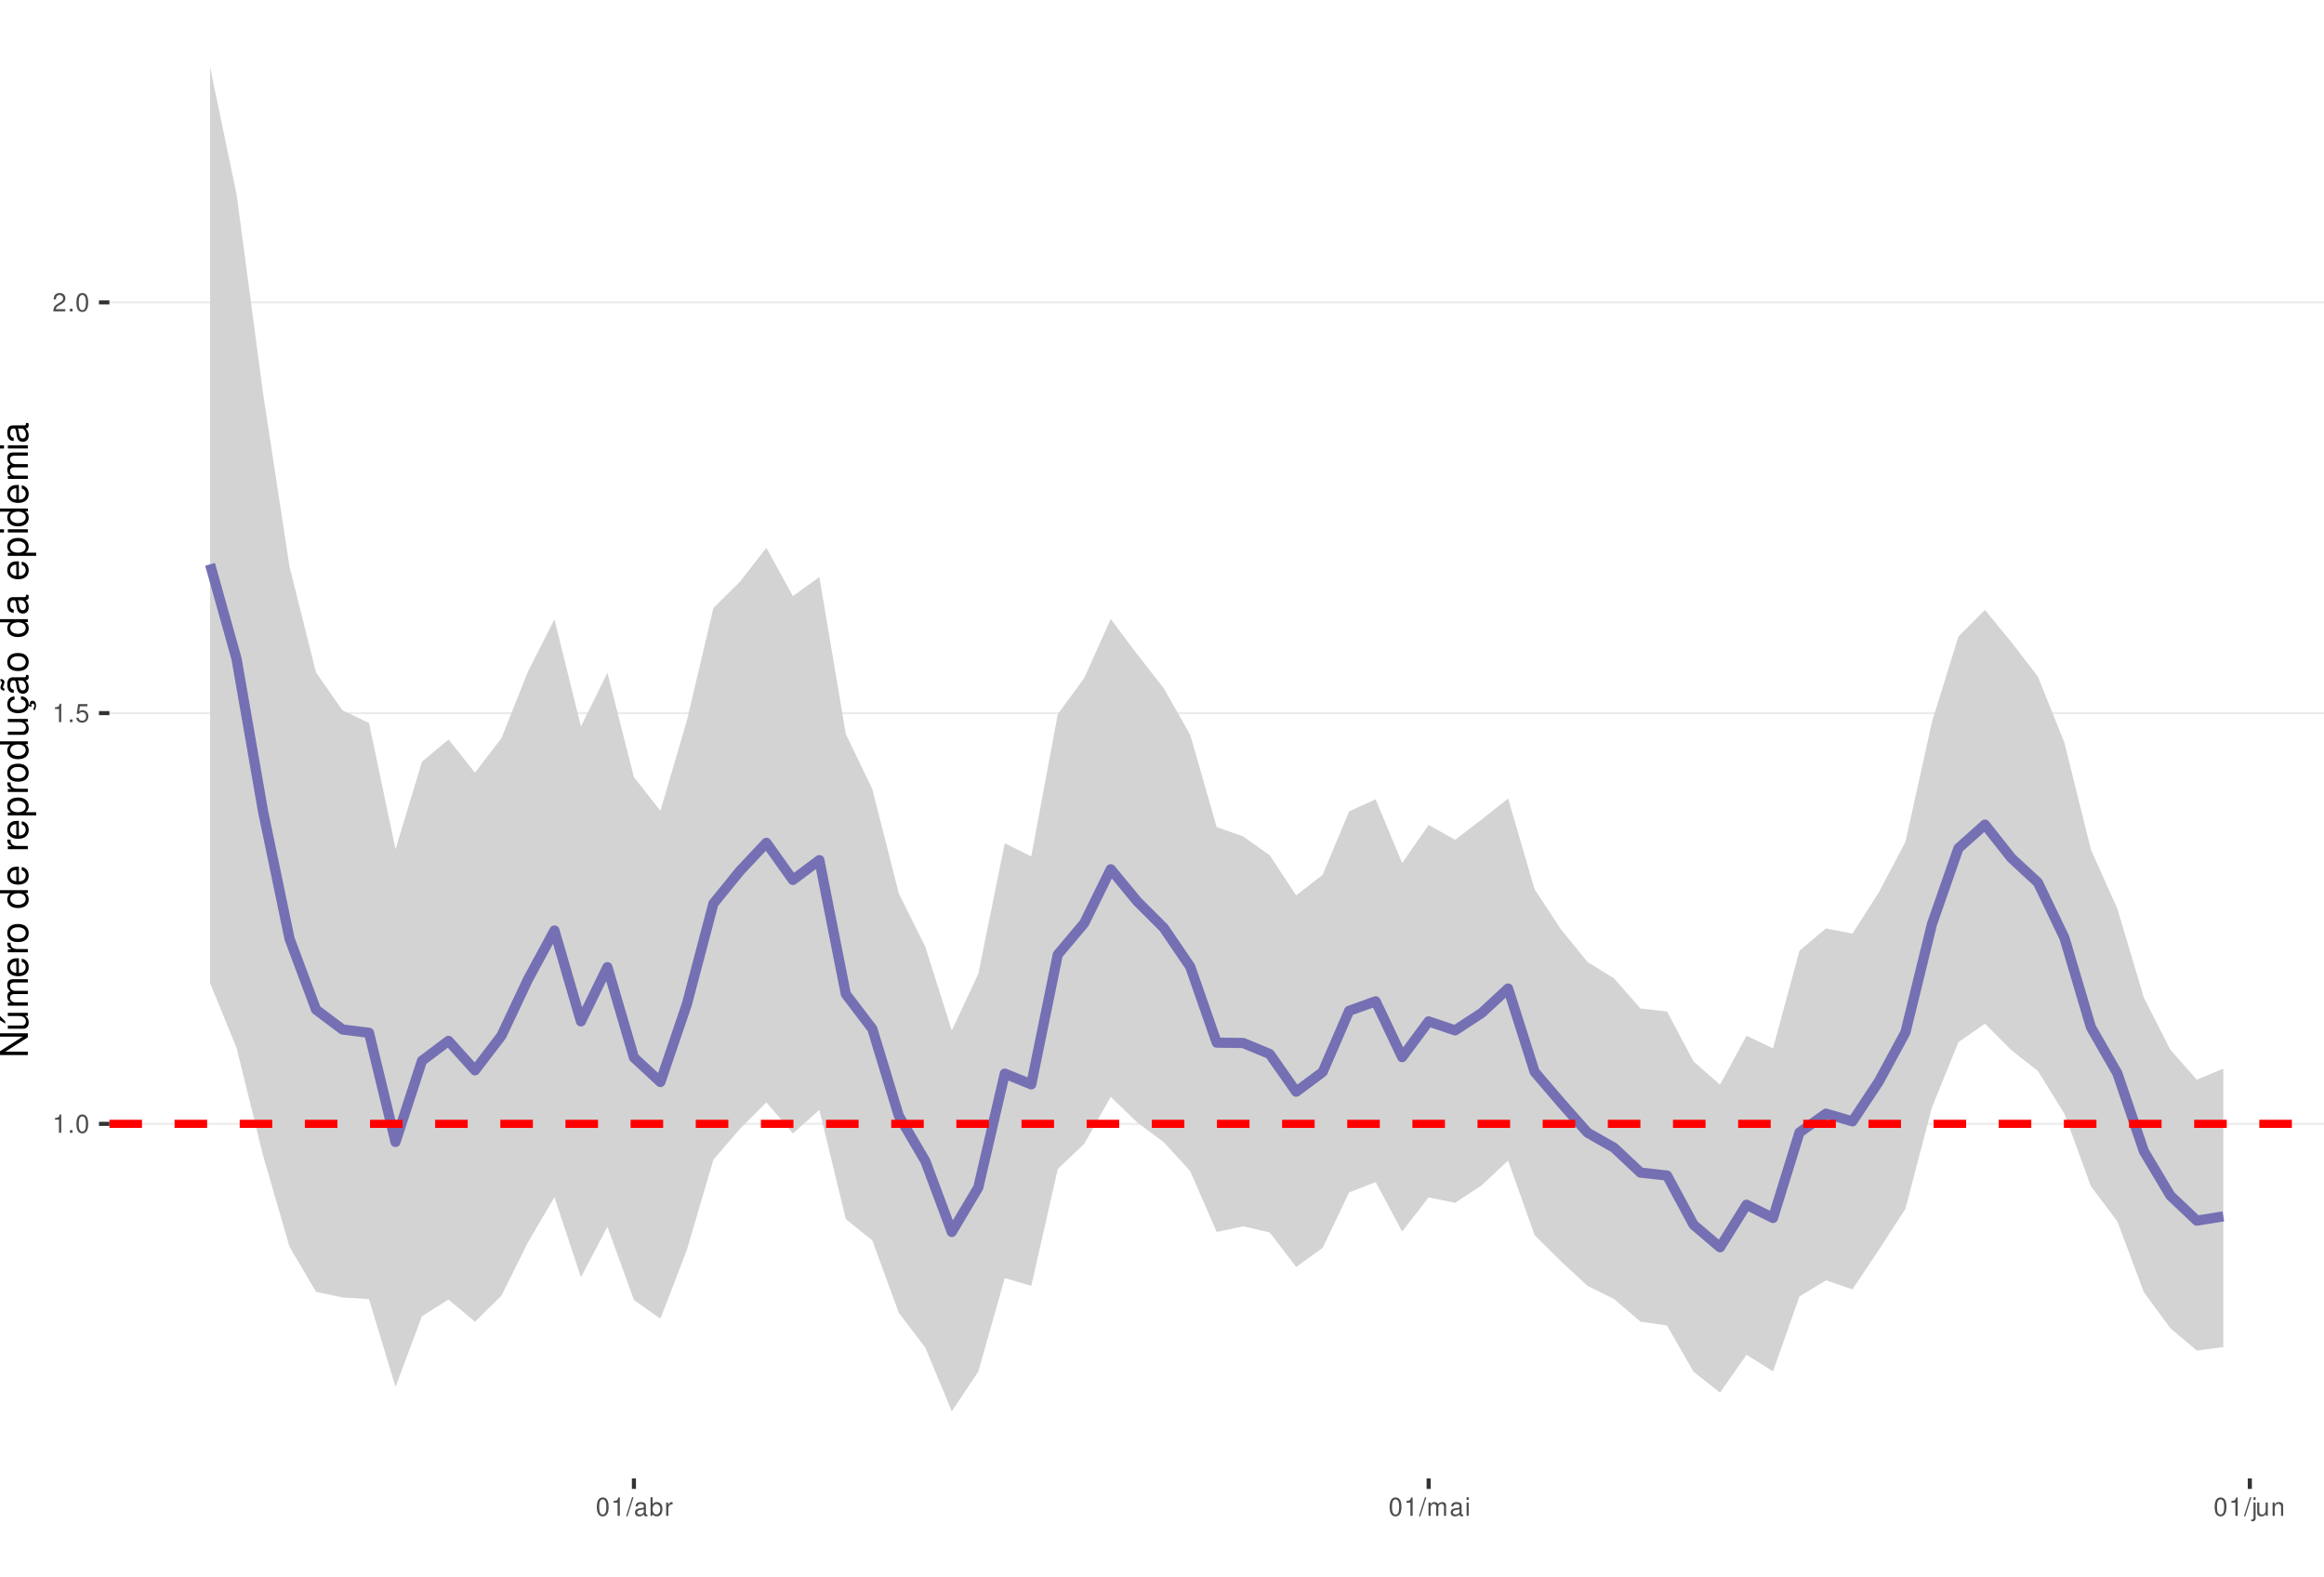
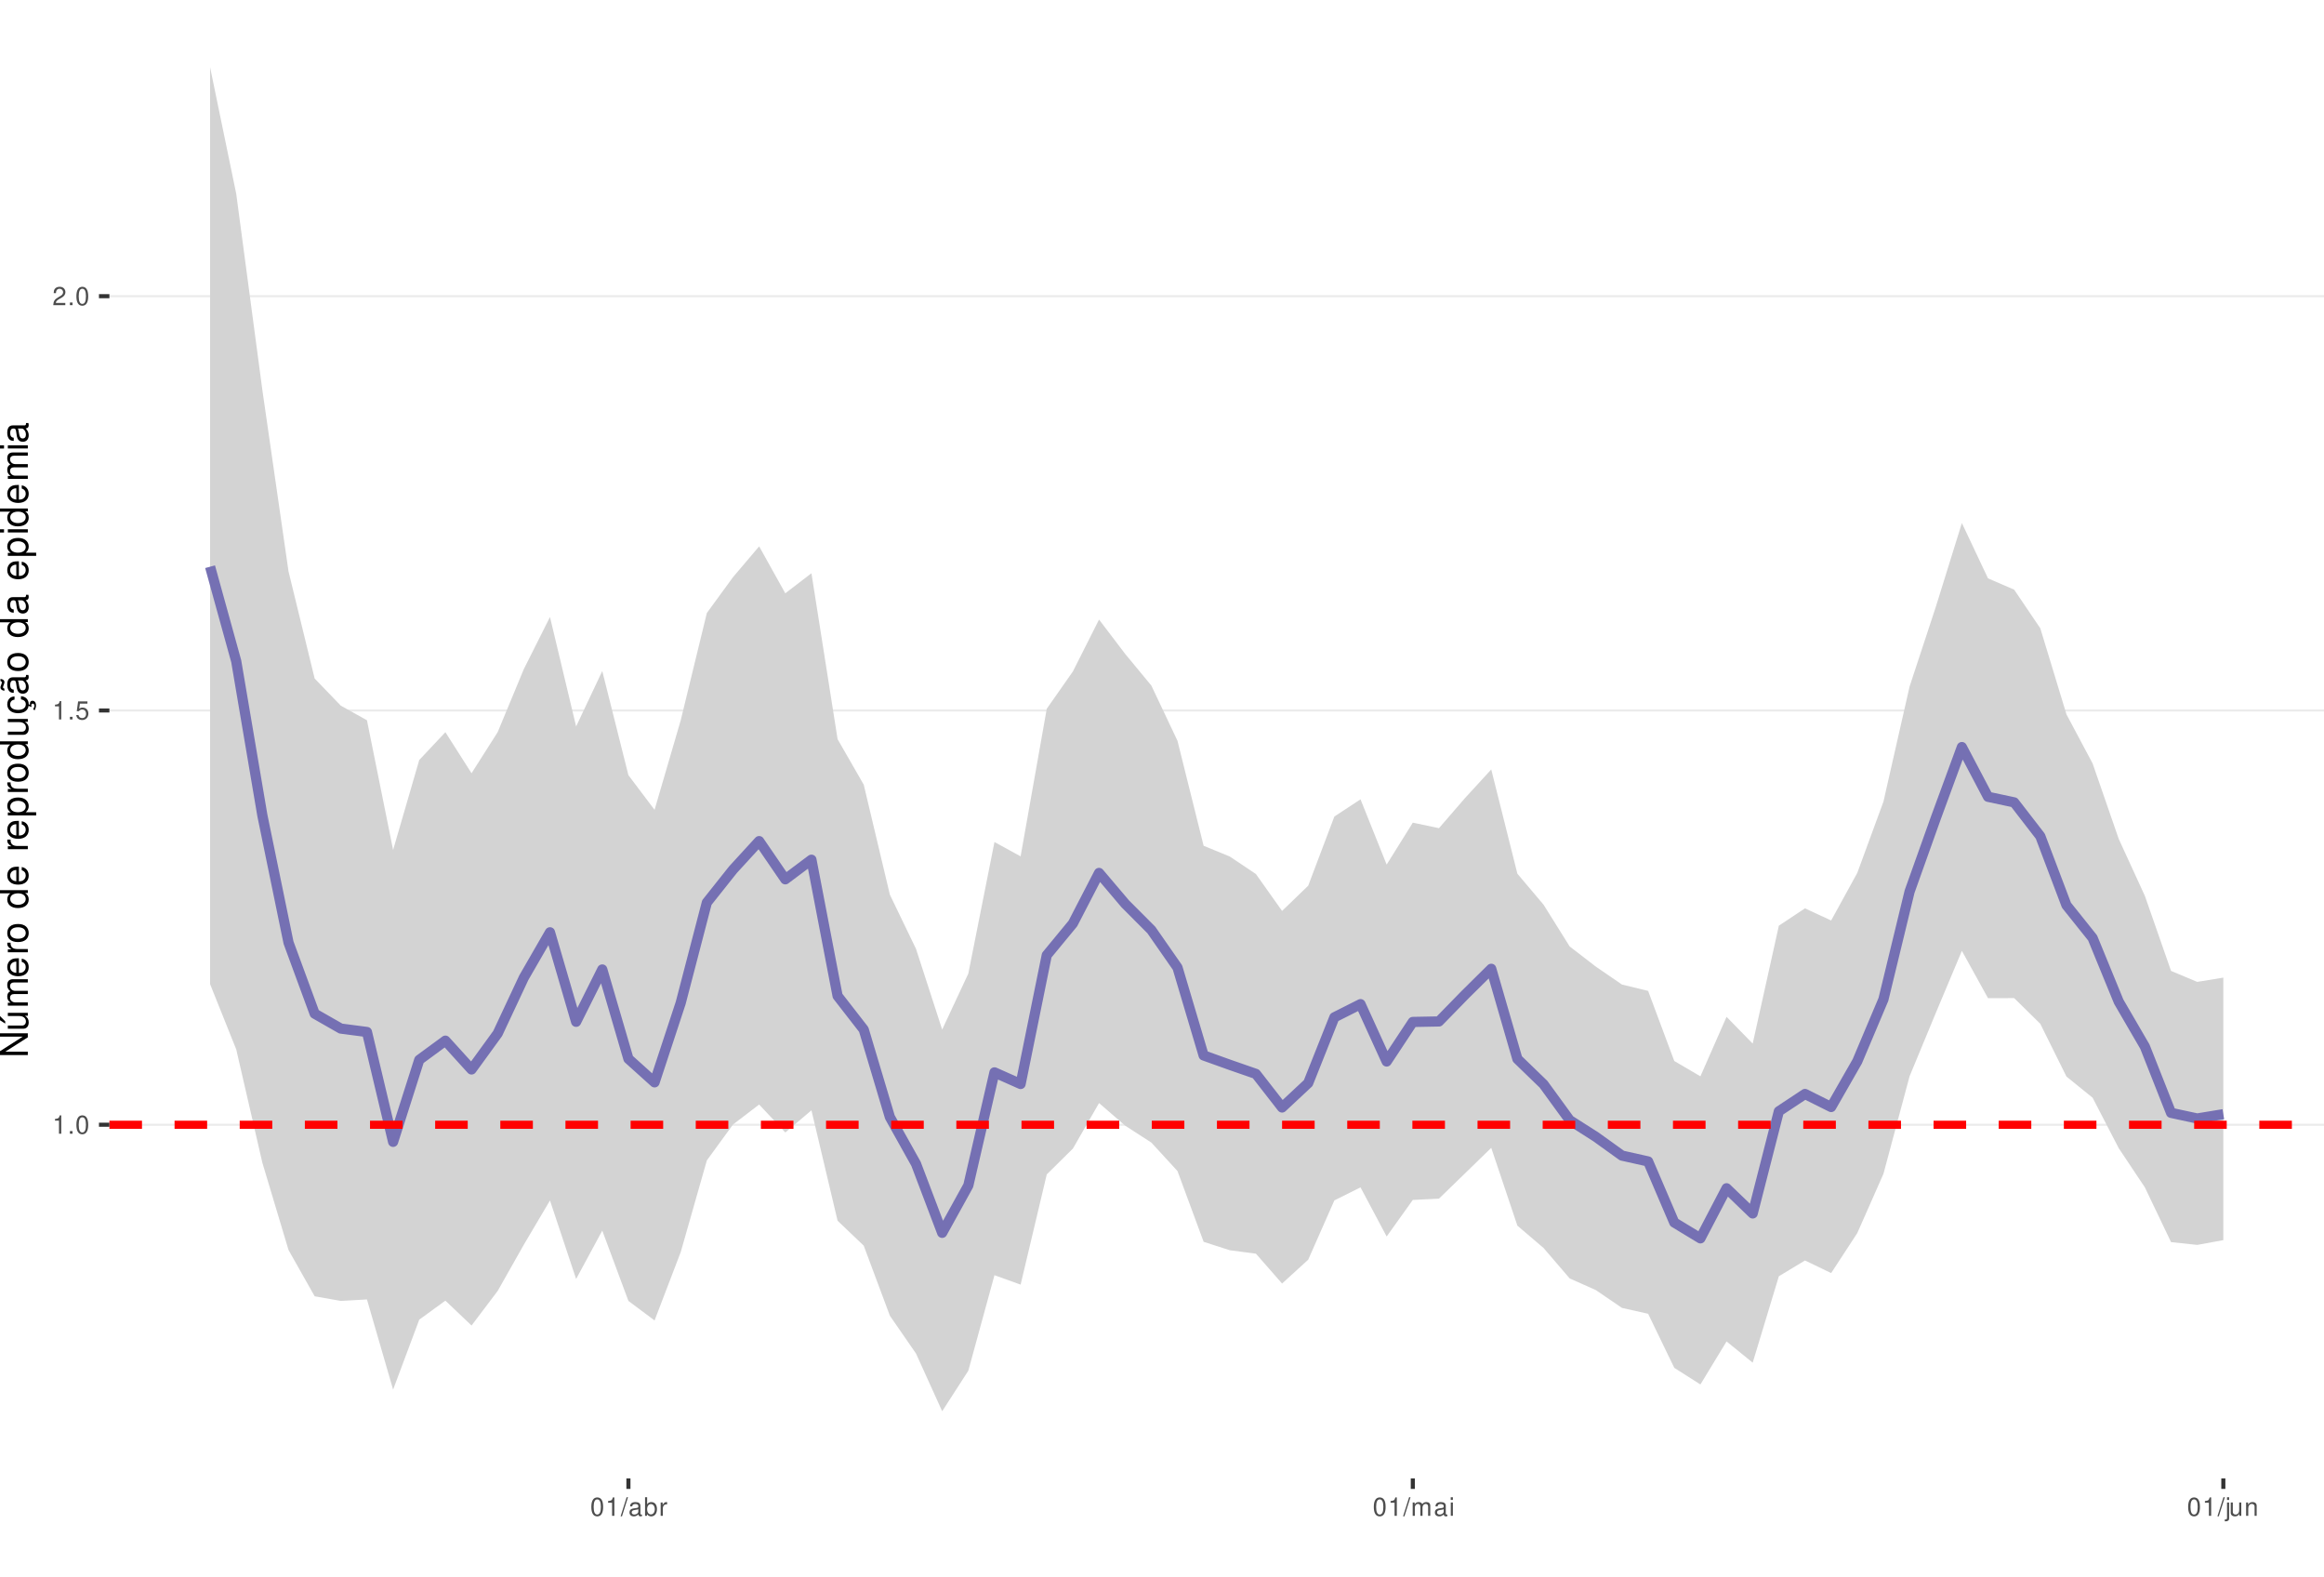
<svg xmlns="http://www.w3.org/2000/svg" xmlns:xlink="http://www.w3.org/1999/xlink" width="609pt" height="413pt" viewBox="0 0 609 413" version="1.1">
  <defs>
    <g>
      <symbol overflow="visible" id="glyph0-0">
        <path style="stroke:none;" d="" />
      </symbol>
      <symbol overflow="visible" id="glyph0-1">
        <path style="stroke:none;" d="M 1.719 -3.422 L 1.719 0 L 2.312 0 L 2.312 -4.812 L 1.922 -4.812 C 1.719 -4.078 1.578 -3.969 0.672 -3.859 L 0.672 -3.422 Z M 1.719 -3.422 " />
      </symbol>
      <symbol overflow="visible" id="glyph0-2">
        <path style="stroke:none;" d="M 1.266 -0.688 L 0.578 -0.688 L 0.578 0 L 1.266 0 Z M 1.266 -0.688 " />
      </symbol>
      <symbol overflow="visible" id="glyph0-3">
        <path style="stroke:none;" d="M 1.828 -4.812 C 1.391 -4.812 0.984 -4.609 0.75 -4.281 C 0.438 -3.859 0.281 -3.219 0.281 -2.328 C 0.281 -0.703 0.812 0.156 1.828 0.156 C 2.828 0.156 3.375 -0.703 3.375 -2.297 C 3.375 -3.219 3.234 -3.844 2.922 -4.281 C 2.672 -4.625 2.281 -4.812 1.828 -4.812 Z M 1.828 -4.297 C 2.469 -4.297 2.781 -3.641 2.781 -2.344 C 2.781 -0.969 2.469 -0.328 1.812 -0.328 C 1.203 -0.328 0.891 -1 0.891 -2.328 C 0.891 -3.641 1.203 -4.297 1.828 -4.297 Z M 1.828 -4.297 " />
      </symbol>
      <symbol overflow="visible" id="glyph0-4">
        <path style="stroke:none;" d="M 3.172 -4.719 L 0.734 -4.719 L 0.375 -2.156 L 0.922 -2.156 C 1.188 -2.469 1.422 -2.594 1.797 -2.594 C 2.422 -2.594 2.812 -2.156 2.812 -1.453 C 2.812 -0.781 2.422 -0.359 1.781 -0.359 C 1.266 -0.359 0.953 -0.625 0.812 -1.156 L 0.234 -1.156 C 0.312 -0.766 0.375 -0.578 0.516 -0.406 C 0.781 -0.047 1.266 0.156 1.797 0.156 C 2.75 0.156 3.422 -0.547 3.422 -1.531 C 3.422 -2.469 2.797 -3.109 1.891 -3.109 C 1.562 -3.109 1.297 -3.016 1.016 -2.828 L 1.203 -4.141 L 3.172 -4.141 Z M 3.172 -4.719 " />
      </symbol>
      <symbol overflow="visible" id="glyph0-5">
        <path style="stroke:none;" d="M 3.375 -0.578 L 0.891 -0.578 C 0.938 -0.984 1.156 -1.234 1.734 -1.578 L 2.406 -1.953 C 3.062 -2.328 3.406 -2.812 3.406 -3.406 C 3.406 -3.812 3.234 -4.188 2.969 -4.438 C 2.688 -4.688 2.344 -4.812 1.891 -4.812 C 1.297 -4.812 0.844 -4.594 0.578 -4.188 C 0.422 -3.938 0.344 -3.641 0.328 -3.141 L 0.922 -3.141 C 0.938 -3.469 0.984 -3.672 1.062 -3.828 C 1.219 -4.125 1.516 -4.297 1.875 -4.297 C 2.406 -4.297 2.797 -3.906 2.797 -3.391 C 2.797 -3.016 2.578 -2.672 2.156 -2.438 L 1.547 -2.078 C 0.562 -1.516 0.281 -1.062 0.219 0 L 3.375 0 Z M 3.375 -0.578 " />
      </symbol>
      <symbol overflow="visible" id="glyph0-6">
        <path style="stroke:none;" d="M 1.531 -4.859 L -0.047 0.141 L 0.312 0.141 L 1.891 -4.859 Z M 1.531 -4.859 " />
      </symbol>
      <symbol overflow="visible" id="glyph0-7">
        <path style="stroke:none;" d="M 3.562 -0.328 C 3.5 -0.312 3.469 -0.312 3.438 -0.312 C 3.25 -0.312 3.141 -0.406 3.141 -0.578 L 3.141 -2.641 C 3.141 -3.25 2.688 -3.594 1.828 -3.594 C 1.312 -3.594 0.906 -3.438 0.672 -3.188 C 0.516 -3 0.453 -2.797 0.438 -2.453 L 0.984 -2.453 C 1.031 -2.875 1.297 -3.078 1.812 -3.078 C 2.312 -3.078 2.594 -2.891 2.594 -2.562 L 2.594 -2.406 C 2.578 -2.172 2.469 -2.078 2.016 -2.031 C 1.219 -1.922 1.109 -1.891 0.891 -1.812 C 0.484 -1.641 0.281 -1.328 0.281 -0.875 C 0.281 -0.25 0.719 0.156 1.422 0.156 C 1.859 0.156 2.219 0 2.609 -0.359 C 2.656 0 2.828 0.156 3.188 0.156 C 3.297 0.156 3.375 0.141 3.562 0.094 Z M 2.594 -1.094 C 2.594 -0.906 2.531 -0.797 2.375 -0.641 C 2.141 -0.438 1.875 -0.328 1.547 -0.328 C 1.109 -0.328 0.859 -0.547 0.859 -0.891 C 0.859 -1.266 1.094 -1.438 1.703 -1.531 C 2.297 -1.609 2.406 -1.641 2.594 -1.719 Z M 2.594 -1.094 " />
      </symbol>
      <symbol overflow="visible" id="glyph0-8">
        <path style="stroke:none;" d="M 0.359 -4.859 L 0.359 0 L 0.859 0 L 0.859 -0.453 C 1.125 -0.047 1.484 0.156 1.969 0.156 C 2.875 0.156 3.484 -0.594 3.484 -1.75 C 3.484 -2.891 2.922 -3.594 1.984 -3.594 C 1.516 -3.594 1.172 -3.406 0.906 -3.016 L 0.906 -4.859 Z M 1.891 -3.062 C 2.5 -3.062 2.906 -2.531 2.906 -1.703 C 2.906 -0.906 2.484 -0.359 1.891 -0.359 C 1.297 -0.359 0.906 -0.906 0.906 -1.719 C 0.906 -2.531 1.297 -3.062 1.891 -3.062 Z M 1.891 -3.062 " />
      </symbol>
      <symbol overflow="visible" id="glyph0-9">
        <path style="stroke:none;" d="M 0.453 -3.484 L 0.453 0 L 1.016 0 L 1.016 -1.812 C 1.031 -2.656 1.375 -3.016 2.141 -3 L 2.141 -3.562 C 2.047 -3.578 1.984 -3.594 1.922 -3.594 C 1.562 -3.594 1.297 -3.375 0.969 -2.859 L 0.969 -3.484 Z M 0.453 -3.484 " />
      </symbol>
      <symbol overflow="visible" id="glyph0-10">
        <path style="stroke:none;" d="M 0.469 -3.484 L 0.469 0 L 1.031 0 L 1.031 -2.188 C 1.031 -2.703 1.391 -3.109 1.844 -3.109 C 2.25 -3.109 2.484 -2.844 2.484 -2.406 L 2.484 0 L 3.047 0 L 3.047 -2.188 C 3.047 -2.703 3.422 -3.109 3.875 -3.109 C 4.266 -3.109 4.516 -2.844 4.516 -2.406 L 4.516 0 L 5.078 0 L 5.078 -2.609 C 5.078 -3.234 4.719 -3.594 4.062 -3.594 C 3.594 -3.594 3.312 -3.453 2.984 -3.062 C 2.781 -3.422 2.5 -3.594 2.047 -3.594 C 1.578 -3.594 1.266 -3.422 0.984 -3 L 0.984 -3.484 Z M 0.469 -3.484 " />
      </symbol>
      <symbol overflow="visible" id="glyph0-11">
        <path style="stroke:none;" d="M 1 -3.484 L 0.453 -3.484 L 0.453 0 L 1 0 Z M 1 -4.859 L 0.438 -4.859 L 0.438 -4.156 L 1 -4.156 Z M 1 -4.859 " />
      </symbol>
      <symbol overflow="visible" id="glyph0-12">
        <path style="stroke:none;" d="M 0.469 -3.484 L 0.469 0.5 C 0.469 0.859 0.359 0.969 0.016 0.969 C -0.031 0.969 -0.047 0.969 -0.125 0.953 L -0.125 1.438 C -0.047 1.438 -0.016 1.453 0.062 1.453 C 0.688 1.453 1.016 1.203 1.016 0.719 L 1.016 -3.484 Z M 1.016 -4.859 L 0.469 -4.859 L 0.469 -4.156 L 1.016 -4.156 Z M 1.016 -4.859 " />
      </symbol>
      <symbol overflow="visible" id="glyph0-13">
        <path style="stroke:none;" d="M 3.203 0 L 3.203 -3.484 L 2.656 -3.484 L 2.656 -1.516 C 2.656 -0.797 2.281 -0.328 1.703 -0.328 C 1.266 -0.328 0.984 -0.594 0.984 -1.016 L 0.984 -3.484 L 0.438 -3.484 L 0.438 -0.797 C 0.438 -0.219 0.859 0.156 1.547 0.156 C 2.062 0.156 2.391 -0.031 2.703 -0.484 L 2.703 0 Z M 3.203 0 " />
      </symbol>
      <symbol overflow="visible" id="glyph0-14">
        <path style="stroke:none;" d="M 0.469 -3.484 L 0.469 0 L 1.031 0 L 1.031 -1.922 C 1.031 -2.641 1.391 -3.109 1.969 -3.109 C 2.406 -3.109 2.688 -2.828 2.688 -2.422 L 2.688 0 L 3.234 0 L 3.234 -2.641 C 3.234 -3.219 2.812 -3.594 2.141 -3.594 C 1.625 -3.594 1.281 -3.391 0.984 -2.906 L 0.984 -3.484 Z M 0.469 -3.484 " />
      </symbol>
      <symbol overflow="visible" id="glyph1-0">
        <path style="stroke:none;" d="" />
      </symbol>
      <symbol overflow="visible" id="glyph1-1">
        <path style="stroke:none;" d="M -7.297 -6.453 L -7.297 -5.578 L -1.328 -5.578 L -7.297 -1.766 L -7.297 -0.766 L 0 -0.766 L 0 -1.641 L -5.906 -1.641 L 0 -5.406 L 0 -6.453 Z M -7.297 -6.453 " />
      </symbol>
      <symbol overflow="visible" id="glyph1-2">
        <path style="stroke:none;" d="M 0 -4.812 L -5.234 -4.812 L -5.234 -3.984 L -2.266 -3.984 C -1.203 -3.984 -0.5 -3.438 -0.5 -2.562 C -0.5 -1.906 -0.906 -1.484 -1.531 -1.484 L -5.234 -1.484 L -5.234 -0.656 L -1.203 -0.656 C -0.328 -0.656 0.234 -1.297 0.234 -2.312 C 0.234 -3.094 -0.047 -3.578 -0.734 -4.062 L 0 -4.062 Z M -7.406 -2.953 L -5.922 -2 L -5.922 -2.594 L -7.406 -4.094 Z M -7.406 -2.953 " />
      </symbol>
      <symbol overflow="visible" id="glyph1-3">
        <path style="stroke:none;" d="M -5.234 -0.703 L 0 -0.703 L 0 -1.547 L -3.297 -1.547 C -4.047 -1.547 -4.656 -2.094 -4.656 -2.766 C -4.656 -3.391 -4.281 -3.734 -3.609 -3.734 L 0 -3.734 L 0 -4.578 L -3.297 -4.578 C -4.047 -4.578 -4.656 -5.125 -4.656 -5.812 C -4.656 -6.422 -4.266 -6.781 -3.609 -6.781 L 0 -6.781 L 0 -7.625 L -3.938 -7.625 C -4.875 -7.625 -5.391 -7.078 -5.391 -6.094 C -5.391 -5.406 -5.188 -4.984 -4.594 -4.484 C -5.156 -4.188 -5.391 -3.766 -5.391 -3.078 C -5.391 -2.375 -5.125 -1.906 -4.5 -1.469 L -5.234 -1.469 Z M -5.234 -0.703 " />
      </symbol>
      <symbol overflow="visible" id="glyph1-4">
        <path style="stroke:none;" d="M -2.344 -5.125 C -3.141 -5.125 -3.625 -5.062 -4.016 -4.922 C -4.875 -4.578 -5.391 -3.781 -5.391 -2.797 C -5.391 -1.344 -4.281 -0.406 -2.547 -0.406 C -0.812 -0.406 0.234 -1.297 0.234 -2.781 C 0.234 -3.984 -0.453 -4.812 -1.594 -5.016 L -1.594 -4.188 C -0.906 -3.953 -0.547 -3.484 -0.547 -2.812 C -0.547 -2.281 -0.781 -1.828 -1.219 -1.547 C -1.516 -1.344 -1.812 -1.281 -2.344 -1.266 Z M -3.016 -1.297 C -3.984 -1.359 -4.625 -1.953 -4.625 -2.797 C -4.625 -3.641 -3.953 -4.234 -3.016 -4.234 Z M -3.016 -1.297 " />
      </symbol>
      <symbol overflow="visible" id="glyph1-5">
        <path style="stroke:none;" d="M -5.234 -0.688 L 0 -0.688 L 0 -1.531 L -2.719 -1.531 C -3.984 -1.547 -4.547 -2.062 -4.516 -3.203 L -5.359 -3.203 C -5.375 -3.062 -5.391 -2.984 -5.391 -2.891 C -5.391 -2.344 -5.062 -1.938 -4.297 -1.453 L -5.234 -1.453 Z M -5.234 -0.688 " />
      </symbol>
      <symbol overflow="visible" id="glyph1-6">
        <path style="stroke:none;" d="M -5.391 -2.719 C -5.391 -1.234 -4.344 -0.359 -2.578 -0.359 C -0.812 -0.359 0.234 -1.234 0.234 -2.734 C 0.234 -4.203 -0.812 -5.094 -2.547 -5.094 C -4.359 -5.094 -5.391 -4.234 -5.391 -2.719 Z M -4.625 -2.734 C -4.625 -3.672 -3.844 -4.234 -2.547 -4.234 C -1.312 -4.234 -0.547 -3.656 -0.547 -2.734 C -0.547 -1.797 -1.312 -1.234 -2.578 -1.234 C -3.844 -1.234 -4.625 -1.797 -4.625 -2.734 Z M -4.625 -2.734 " />
      </symbol>
      <symbol overflow="visible" id="glyph1-7">
        <path style="stroke:none;" d="" />
      </symbol>
      <symbol overflow="visible" id="glyph1-8">
        <path style="stroke:none;" d="M -7.297 -4.953 L -7.297 -4.125 L -4.578 -4.125 C -5.109 -3.766 -5.391 -3.203 -5.391 -2.516 C -5.391 -1.156 -4.297 -0.266 -2.625 -0.266 C -0.859 -0.266 0.234 -1.125 0.234 -2.547 C 0.234 -3.266 -0.047 -3.766 -0.688 -4.203 L 0 -4.203 L 0 -4.953 Z M -4.609 -2.656 C -4.609 -3.547 -3.812 -4.125 -2.562 -4.125 C -1.344 -4.125 -0.547 -3.547 -0.547 -2.656 C -0.547 -1.734 -1.359 -1.125 -2.578 -1.125 C -3.797 -1.125 -4.609 -1.734 -4.609 -2.656 Z M -4.609 -2.656 " />
      </symbol>
      <symbol overflow="visible" id="glyph1-9">
        <path style="stroke:none;" d="M 2.188 -0.547 L 2.188 -1.375 L -0.547 -1.375 C -0.016 -1.812 0.234 -2.312 0.234 -2.984 C 0.234 -4.344 -0.859 -5.234 -2.531 -5.234 C -4.297 -5.234 -5.391 -4.375 -5.391 -2.984 C -5.391 -2.266 -5.062 -1.703 -4.453 -1.312 L -5.234 -1.312 L -5.234 -0.547 Z M -4.609 -2.844 C -4.609 -3.766 -3.797 -4.359 -2.547 -4.359 C -1.359 -4.359 -0.547 -3.75 -0.547 -2.844 C -0.547 -1.953 -1.344 -1.375 -2.578 -1.375 C -3.812 -1.375 -4.609 -1.953 -4.609 -2.844 Z M -4.609 -2.844 " />
      </symbol>
      <symbol overflow="visible" id="glyph1-10">
        <path style="stroke:none;" d="M 0 -4.812 L -5.234 -4.812 L -5.234 -3.984 L -2.266 -3.984 C -1.203 -3.984 -0.5 -3.438 -0.5 -2.562 C -0.5 -1.906 -0.906 -1.484 -1.531 -1.484 L -5.234 -1.484 L -5.234 -0.656 L -1.203 -0.656 C -0.328 -0.656 0.234 -1.297 0.234 -2.312 C 0.234 -3.094 -0.047 -3.578 -0.734 -4.062 L 0 -4.062 Z M 0 -4.812 " />
      </symbol>
      <symbol overflow="visible" id="glyph1-11">
        <path style="stroke:none;" d="M 0.234 -2.641 C 0.234 -3.875 -0.547 -4.703 -1.797 -4.766 L -1.797 -3.938 C -0.953 -3.797 -0.531 -3.359 -0.531 -2.656 C -0.531 -1.734 -1.281 -1.188 -2.516 -1.188 C -3.844 -1.188 -4.625 -1.719 -4.625 -2.625 C -4.625 -3.328 -4.203 -3.766 -3.484 -3.875 L -3.484 -4.703 C -3.984 -4.672 -4.312 -4.562 -4.609 -4.359 C -5.094 -4 -5.391 -3.375 -5.391 -2.641 C -5.391 -1.219 -4.266 -0.312 -2.531 -0.312 C -1.469 -0.312 -0.625 -0.672 -0.156 -1.312 C 0.047 -1.594 0.125 -1.812 0.203 -2.25 L 0.922 -1.938 L 0.984 -2.062 C 0.938 -2.188 0.906 -2.25 0.906 -2.375 C 0.906 -2.656 1.047 -2.828 1.281 -2.828 C 1.547 -2.828 1.734 -2.594 1.734 -2.297 C 1.734 -2.031 1.672 -1.844 1.438 -1.406 L 1.406 -1.312 L 1.812 -1.094 C 2.078 -1.75 2.141 -1.953 2.141 -2.344 C 2.141 -3.109 1.781 -3.578 1.203 -3.578 C 0.781 -3.578 0.547 -3.297 0.547 -2.797 C 0.547 -2.703 0.547 -2.641 0.562 -2.516 Z M 0.234 -2.641 " />
      </symbol>
      <symbol overflow="visible" id="glyph1-12">
        <path style="stroke:none;" d="M -0.484 -5.344 C -0.469 -5.266 -0.469 -5.219 -0.469 -5.172 C -0.469 -4.875 -0.625 -4.719 -0.875 -4.719 L -3.953 -4.719 C -4.891 -4.719 -5.391 -4.047 -5.391 -2.75 C -5.391 -1.984 -5.172 -1.375 -4.781 -1.016 C -4.516 -0.766 -4.203 -0.672 -3.688 -0.656 L -3.688 -1.484 C -4.328 -1.562 -4.625 -1.938 -4.625 -2.719 C -4.625 -3.484 -4.344 -3.891 -3.844 -3.891 L -3.625 -3.891 C -3.266 -3.875 -3.125 -3.703 -3.047 -3.016 C -2.891 -1.844 -2.844 -1.656 -2.719 -1.344 C -2.453 -0.734 -2 -0.422 -1.312 -0.422 C -0.375 -0.422 0.234 -1.078 0.234 -2.141 C 0.234 -2.797 0 -3.328 -0.547 -3.922 C 0 -3.984 0.234 -4.234 0.234 -4.781 C 0.234 -4.953 0.203 -5.062 0.141 -5.344 Z M -1.656 -3.891 C -1.375 -3.891 -1.203 -3.812 -0.969 -3.562 C -0.656 -3.219 -0.5 -2.812 -0.5 -2.312 C -0.5 -1.672 -0.812 -1.297 -1.344 -1.297 C -1.891 -1.297 -2.172 -1.656 -2.297 -2.547 C -2.422 -3.438 -2.453 -3.609 -2.594 -3.891 Z M -7.172 -3.75 C -6.922 -3.672 -6.812 -3.547 -6.812 -3.375 C -6.812 -3.25 -6.875 -2.984 -6.984 -2.734 C -7.156 -2.312 -7.172 -2.25 -7.172 -2.047 C -7.172 -1.594 -6.797 -1.297 -6.141 -1.188 L -6.141 -1.766 C -6.375 -1.812 -6.5 -1.938 -6.5 -2.094 C -6.5 -2.203 -6.469 -2.344 -6.375 -2.578 C -6.156 -3.156 -6.125 -3.234 -6.125 -3.438 C -6.125 -3.922 -6.484 -4.219 -7.172 -4.312 Z M -7.172 -3.75 " />
      </symbol>
      <symbol overflow="visible" id="glyph1-13">
        <path style="stroke:none;" d="M -0.484 -5.344 C -0.469 -5.266 -0.469 -5.219 -0.469 -5.172 C -0.469 -4.875 -0.625 -4.719 -0.875 -4.719 L -3.953 -4.719 C -4.891 -4.719 -5.391 -4.047 -5.391 -2.75 C -5.391 -1.984 -5.172 -1.375 -4.781 -1.016 C -4.516 -0.766 -4.203 -0.672 -3.688 -0.656 L -3.688 -1.484 C -4.328 -1.562 -4.625 -1.938 -4.625 -2.719 C -4.625 -3.484 -4.344 -3.891 -3.844 -3.891 L -3.625 -3.891 C -3.266 -3.875 -3.125 -3.703 -3.047 -3.016 C -2.891 -1.844 -2.844 -1.656 -2.719 -1.344 C -2.453 -0.734 -2 -0.422 -1.312 -0.422 C -0.375 -0.422 0.234 -1.078 0.234 -2.141 C 0.234 -2.797 0 -3.328 -0.547 -3.922 C 0 -3.984 0.234 -4.234 0.234 -4.781 C 0.234 -4.953 0.203 -5.062 0.141 -5.344 Z M -1.656 -3.891 C -1.375 -3.891 -1.203 -3.812 -0.969 -3.562 C -0.656 -3.219 -0.5 -2.812 -0.5 -2.312 C -0.5 -1.672 -0.812 -1.297 -1.344 -1.297 C -1.891 -1.297 -2.172 -1.656 -2.297 -2.547 C -2.422 -3.438 -2.453 -3.609 -2.594 -3.891 Z M -1.656 -3.891 " />
      </symbol>
      <symbol overflow="visible" id="glyph1-14">
        <path style="stroke:none;" d="M -5.234 -1.5 L -5.234 -0.672 L 0 -0.672 L 0 -1.5 Z M -7.297 -1.5 L -7.297 -0.656 L -6.234 -0.656 L -6.234 -1.5 Z M -7.297 -1.5 " />
      </symbol>
    </g>
    <clipPath id="clip1">
      <path d="M 28.672 0 L 609 0 L 609 387.328 L 28.672 387.328 Z M 28.672 0 " />
    </clipPath>
    <clipPath id="clip2">
      <path d="M 28.672 294 L 609 294 L 609 295 L 28.672 295 Z M 28.672 294 " />
    </clipPath>
    <clipPath id="clip3">
-       <path d="M 28.672 186 L 609 186 L 609 188 L 28.672 188 Z M 28.672 186 " />
+       <path d="M 28.672 185 L 609 185 L 609 187 L 28.672 187 Z M 28.672 185 " />
    </clipPath>
    <clipPath id="clip4">
-       <path d="M 28.672 78 L 609 78 L 609 80 L 28.672 80 Z M 28.672 78 " />
+       <path d="M 28.672 77 L 609 77 L 609 78 L 28.672 78 Z M 28.672 77 " />
    </clipPath>
    <clipPath id="clip5">
      <path d="M 28.672 293 L 609 293 L 609 296 L 28.672 296 Z M 28.672 293 " />
    </clipPath>
  </defs>
  <g id="surface31">
    <rect x="0" y="0" width="609" height="413" style="fill:rgb(100%,100%,100%);fill-opacity:1;stroke:none;" />
    <rect x="0" y="0" width="609" height="413" style="fill:rgb(100%,100%,100%);fill-opacity:1;stroke:none;" />
    <path style="fill:none;stroke-width:1.067;stroke-linecap:round;stroke-linejoin:round;stroke:rgb(100%,100%,100%);stroke-opacity:1;stroke-miterlimit:10;" d="M 0 413 L 609 413 L 609 0 L 0 0 Z M 0 413 " />
    <g clip-path="url(#clip1)" clip-rule="nonzero">
      <path style=" stroke:none;fill-rule:nonzero;fill:rgb(100%,100%,100%);fill-opacity:1;" d="M 28.672 387.328 L 609 387.328 L 609 0 L 28.672 0 Z M 28.672 387.328 " />
    </g>
    <g clip-path="url(#clip2)" clip-rule="nonzero">
-       <path style="fill:none;stroke-width:0.533;stroke-linecap:butt;stroke-linejoin:round;stroke:rgb(92.157%,92.157%,92.157%);stroke-opacity:1;stroke-miterlimit:10;" d="M 28.672 294.426 L 609 294.426 " />
+       <path style="fill:none;stroke-width:0.533;stroke-linecap:butt;stroke-linejoin:round;stroke:rgb(92.157%,92.157%,92.157%);stroke-opacity:1;stroke-miterlimit:10;" d="M 28.672 294.664 L 609 294.664 " />
    </g>
    <g clip-path="url(#clip3)" clip-rule="nonzero">
-       <path style="fill:none;stroke-width:0.533;stroke-linecap:butt;stroke-linejoin:round;stroke:rgb(92.157%,92.157%,92.157%);stroke-opacity:1;stroke-miterlimit:10;" d="M 28.672 186.828 L 609 186.828 " />
+       <path style="fill:none;stroke-width:0.533;stroke-linecap:butt;stroke-linejoin:round;stroke:rgb(92.157%,92.157%,92.157%);stroke-opacity:1;stroke-miterlimit:10;" d="M 28.672 186.133 L 609 186.133 " />
    </g>
    <g clip-path="url(#clip4)" clip-rule="nonzero">
-       <path style="fill:none;stroke-width:0.533;stroke-linecap:butt;stroke-linejoin:round;stroke:rgb(92.157%,92.157%,92.157%);stroke-opacity:1;stroke-miterlimit:10;" d="M 28.672 79.227 L 609 79.227 " />
-     </g>
-     <path style=" stroke:none;fill-rule:nonzero;fill:rgb(82.745%,82.745%,82.745%);fill-opacity:1;" d="M 55.051 17.605 L 61.992 50.906 L 68.934 103.059 L 75.875 148.52 L 82.816 176.176 L 89.758 186.109 L 96.699 189.398 L 103.641 222.488 L 110.582 199.555 L 117.527 193.73 L 124.469 202.426 L 131.41 193.367 L 138.352 175.934 L 145.293 162.242 L 152.234 190.324 L 159.176 176.25 L 166.117 203.598 L 173.059 212.406 L 180 188.758 L 186.941 159.289 L 193.883 152.414 L 200.828 143.52 L 207.77 156.164 L 214.711 151.176 L 221.652 192.316 L 228.594 206.754 L 235.535 234.07 L 242.477 248.039 L 249.418 269.977 L 256.359 255.137 L 263.301 220.918 L 270.242 224.367 L 277.184 187.102 L 284.129 177.621 L 291.07 162.164 L 298.012 171.434 L 304.953 180.305 L 311.895 192.516 L 318.836 216.68 L 325.777 219.129 L 332.719 224.059 L 339.66 234.578 L 346.602 229.168 L 353.543 212.551 L 360.484 209.418 L 367.43 226.121 L 374.371 216.133 L 381.312 220.023 L 388.254 214.695 L 395.195 209.188 L 402.137 232.973 L 409.078 243.527 L 416.02 252.035 L 422.961 256.324 L 429.902 264.223 L 436.844 264.992 L 443.785 278.078 L 450.73 284.168 L 457.672 271.355 L 464.613 274.668 L 471.555 249.047 L 478.496 243.223 L 485.438 244.582 L 492.379 233.719 L 499.32 220.547 L 506.262 189.156 L 513.203 166.758 L 520.145 159.781 L 527.086 168.246 L 534.031 177.266 L 540.973 194.547 L 547.914 222.562 L 554.855 238.078 L 561.797 261.387 L 568.738 275.016 L 575.68 282.871 L 582.621 279.969 L 582.621 352.918 L 575.68 353.828 L 568.738 347.969 L 561.797 338.539 L 554.855 320.004 L 547.914 310.773 L 540.973 291.773 L 534.031 280.578 L 527.086 275.141 L 520.145 268.188 L 513.203 273.02 L 506.262 290.113 L 499.32 316.66 L 492.379 327.391 L 485.438 337.785 L 478.496 335.43 L 471.555 339.621 L 464.613 359.285 L 457.672 354.926 L 450.73 364.844 L 443.785 359.363 L 436.844 347.27 L 429.902 346.25 L 422.961 340.32 L 416.02 336.887 L 409.078 330.469 L 402.137 323.578 L 395.195 304.043 L 388.254 310.555 L 381.312 315.121 L 374.371 313.68 L 367.43 322.645 L 360.484 309.68 L 353.543 312.375 L 346.602 326.918 L 339.66 331.922 L 332.719 322.879 L 325.777 321.273 L 318.836 322.762 L 311.895 306.812 L 304.953 299.227 L 298.012 294.062 L 291.07 287.352 L 284.129 299.645 L 277.184 306.254 L 270.242 336.887 L 263.301 334.824 L 256.359 359.352 L 249.418 369.723 L 242.477 353.066 L 235.535 343.941 L 228.594 324.984 L 221.652 319.379 L 214.711 290.766 L 207.77 296.941 L 200.828 288.797 L 193.883 295.754 L 186.941 303.828 L 180 327.426 L 173.059 345.48 L 166.117 340.574 L 159.176 321.387 L 152.234 334.609 L 145.293 313.656 L 138.352 325.457 L 131.41 339.426 L 124.469 346.266 L 117.527 340.461 L 110.582 344.816 L 103.641 363.336 L 96.699 340.363 L 89.758 339.91 L 82.816 338.434 L 75.875 326.664 L 68.934 302.711 L 61.992 274.527 L 55.051 257.543 Z M 55.051 17.605 " />
-     <path style="fill:none;stroke-width:2.667;stroke-linecap:butt;stroke-linejoin:round;stroke:rgb(45.882%,43.922%,70.196%);stroke-opacity:1;stroke-miterlimit:10;" d="M 55.051 147.844 L 61.992 172.633 L 68.934 212.555 L 75.875 245.926 L 82.816 264.496 L 89.758 269.707 L 96.699 270.574 L 103.641 299.176 L 110.582 277.906 L 117.527 272.691 L 124.469 280.402 L 131.41 271.328 L 138.352 256.598 L 145.293 243.773 L 152.234 267.586 L 159.176 253.375 L 166.117 277.039 L 173.059 283.469 L 180 263.059 L 186.941 236.734 L 193.883 228.184 L 200.828 220.809 L 207.77 230.527 L 214.711 225.34 L 221.652 260.453 L 228.594 269.547 L 235.535 292.344 L 242.477 304.168 L 249.418 322.75 L 256.359 311.098 L 263.301 281.266 L 270.242 284.086 L 277.184 250.098 L 284.129 241.848 L 291.07 227.727 L 298.012 236.145 L 304.953 243.07 L 311.895 253.25 L 318.836 273.152 L 325.777 273.246 L 332.719 276.125 L 339.66 286.008 L 346.602 280.852 L 353.543 264.82 L 360.484 262.324 L 367.43 276.949 L 374.371 267.59 L 381.312 269.938 L 388.254 265.395 L 395.195 258.98 L 402.137 280.789 L 409.078 288.91 L 416.02 296.742 L 422.961 300.688 L 429.902 307.207 L 436.844 307.969 L 443.785 320.855 L 450.73 326.766 L 457.672 315.621 L 464.613 319.086 L 471.555 296.684 L 478.496 291.758 L 485.438 293.77 L 492.379 283.281 L 499.32 270.457 L 506.262 242.113 L 513.203 222.234 L 520.145 216.039 L 527.086 224.793 L 534.031 231.211 L 540.973 245.684 L 547.914 269.094 L 554.855 281.211 L 561.797 301.586 L 568.738 313.215 L 575.68 319.789 L 582.621 318.664 " />
+       <path style="fill:none;stroke-width:0.533;stroke-linecap:butt;stroke-linejoin:round;stroke:rgb(92.157%,92.157%,92.157%);stroke-opacity:1;stroke-miterlimit:10;" d="M 28.672 77.598 L 609 77.598 " />
+     </g>
+     <path style=" stroke:none;fill-rule:nonzero;fill:rgb(82.745%,82.745%,82.745%);fill-opacity:1;" d="M 55.051 17.605 L 61.902 50.762 L 68.754 102.195 L 75.605 149.699 L 82.457 177.762 L 89.309 184.871 L 96.16 188.695 L 103.012 222.672 L 109.863 199.105 L 116.715 191.82 L 123.566 202.574 L 130.418 191.801 L 137.27 175.289 L 144.121 161.648 L 150.973 190.316 L 157.824 175.797 L 164.676 203.086 L 171.527 212.16 L 178.379 188.719 L 185.23 160.59 L 192.082 151.207 L 198.934 143.137 L 205.785 155.434 L 212.637 150.18 L 219.488 193.645 L 226.34 205.57 L 233.191 234.391 L 240.043 248.598 L 246.895 269.734 L 253.746 255.059 L 260.598 220.594 L 267.449 224.348 L 274.301 185.684 L 281.152 175.902 L 288.004 162.312 L 294.855 171.32 L 301.707 179.602 L 308.559 194.082 L 315.41 221.582 L 322.262 224.391 L 329.113 228.984 L 335.965 238.648 L 342.816 232.035 L 349.668 213.914 L 356.52 209.414 L 363.371 226.508 L 370.223 215.52 L 377.074 216.969 L 383.926 209.055 L 390.777 201.586 L 397.629 228.898 L 404.48 237.004 L 411.332 247.957 L 418.184 253.238 L 425.035 257.934 L 431.887 259.598 L 438.738 277.961 L 445.59 281.977 L 452.441 266.395 L 459.293 273.406 L 466.145 242.512 L 472.996 237.969 L 479.848 241.156 L 486.699 228.68 L 493.551 210.023 L 500.402 179.859 L 507.254 159.055 L 514.105 137.031 L 520.957 151.523 L 527.809 154.48 L 534.66 164.609 L 541.512 187.148 L 548.363 200.008 L 555.215 219.793 L 562.066 234.719 L 568.918 254.359 L 575.77 257.238 L 582.621 256.117 L 582.621 324.891 L 575.77 326.141 L 568.918 325.41 L 562.066 311.082 L 555.215 300.816 L 548.363 287.582 L 541.512 282.039 L 534.66 268.223 L 527.809 261.484 L 520.957 261.504 L 514.105 249.102 L 507.254 265.418 L 500.402 281.965 L 493.551 307.527 L 486.699 323.043 L 479.848 333.523 L 472.996 330.219 L 466.145 334.359 L 459.293 356.996 L 452.441 351.43 L 445.59 362.707 L 438.738 358.344 L 431.887 344.184 L 425.035 342.648 L 418.184 337.977 L 411.332 334.922 L 404.48 326.945 L 397.629 321.102 L 390.777 300.711 L 383.926 307.379 L 377.074 314.027 L 370.223 314.359 L 363.371 323.941 L 356.52 311.066 L 349.668 314.484 L 342.816 330.016 L 335.965 336.262 L 329.113 328.441 L 322.262 327.539 L 315.41 325.332 L 308.559 306.793 L 301.707 299.332 L 294.855 294.906 L 288.004 288.98 L 281.152 300.906 L 274.301 307.676 L 267.449 336.547 L 260.598 334.074 L 253.746 359.102 L 246.895 369.723 L 240.043 354.609 L 233.191 344.691 L 226.34 326.34 L 219.488 319.809 L 212.637 290.879 L 205.785 296.684 L 198.934 289.363 L 192.082 294.598 L 185.23 304.004 L 178.379 328.035 L 171.527 345.941 L 164.676 340.82 L 157.824 322.395 L 150.973 335.074 L 144.121 314.504 L 137.27 326.082 L 130.418 338.199 L 123.566 347.262 L 116.715 340.742 L 109.863 345.727 L 103.012 364.055 L 96.16 340.43 L 89.309 340.816 L 82.457 339.605 L 75.605 327.473 L 68.754 304.625 L 61.902 274.914 L 55.051 257.816 Z M 55.051 17.605 " />
+     <path style="fill:none;stroke-width:2.667;stroke-linecap:butt;stroke-linejoin:round;stroke:rgb(45.882%,43.922%,70.196%);stroke-opacity:1;stroke-miterlimit:10;" d="M 55.051 148.465 L 61.902 173.23 L 68.754 213.633 L 75.605 246.941 L 82.457 265.559 L 89.309 269.469 L 96.16 270.363 L 103.012 299.145 L 109.863 277.668 L 116.715 272.633 L 123.566 280.18 L 130.418 270.746 L 137.27 256.125 L 144.121 244.246 L 150.973 267.695 L 157.824 253.984 L 164.676 277.387 L 171.527 283.555 L 178.379 262.738 L 185.23 236.449 L 192.082 227.832 L 198.934 220.352 L 205.785 230.363 L 212.637 225.227 L 219.488 260.914 L 226.34 269.723 L 233.191 292.656 L 240.043 304.914 L 246.895 322.98 L 253.746 310.578 L 260.598 280.941 L 267.449 283.988 L 274.301 250.242 L 281.152 241.938 L 288.004 228.691 L 294.855 236.77 L 301.707 243.641 L 308.559 253.477 L 315.41 276.504 L 322.262 278.961 L 329.113 281.344 L 335.965 290.141 L 342.816 283.742 L 349.668 266.523 L 356.52 263.07 L 363.371 278.094 L 370.223 267.73 L 377.074 267.602 L 383.926 260.582 L 390.777 253.805 L 397.629 277.426 L 404.48 284.055 L 411.332 293.461 L 418.184 297.828 L 425.035 302.746 L 431.887 304.277 L 438.738 320.273 L 445.59 324.426 L 452.441 311.305 L 459.293 317.902 L 466.145 291.137 L 472.996 286.602 L 479.848 290.016 L 486.699 278.047 L 493.551 261.812 L 500.402 233.578 L 507.254 214.371 L 514.105 195.715 L 520.957 208.746 L 527.809 210.207 L 534.66 219.07 L 541.512 237.152 L 548.363 245.715 L 555.215 262.422 L 562.066 274.203 L 568.918 291.547 L 575.77 293.023 L 582.621 291.898 " />
    <g clip-path="url(#clip5)" clip-rule="nonzero">
-       <path style="fill:none;stroke-width:2.134;stroke-linecap:butt;stroke-linejoin:round;stroke:rgb(100%,0%,0%);stroke-opacity:1;stroke-dasharray:8.536,8.536;stroke-miterlimit:10;" d="M 28.672 294.426 L 609 294.426 " />
-     </g>
-     <g style="fill:rgb(30.196%,30.196%,30.196%);fill-opacity:1;">
-       <use xlink:href="#glyph0-1" x="13.738" y="296.773" />
-       <use xlink:href="#glyph0-2" x="17.738" y="296.773" />
-       <use xlink:href="#glyph0-3" x="19.738" y="296.773" />
-     </g>
-     <g style="fill:rgb(30.196%,30.196%,30.196%);fill-opacity:1;">
-       <use xlink:href="#glyph0-1" x="13.738" y="189.176" />
-       <use xlink:href="#glyph0-2" x="17.738" y="189.176" />
-       <use xlink:href="#glyph0-4" x="19.738" y="189.176" />
-     </g>
-     <g style="fill:rgb(30.196%,30.196%,30.196%);fill-opacity:1;">
-       <use xlink:href="#glyph0-5" x="13.738" y="81.574" />
-       <use xlink:href="#glyph0-2" x="17.738" y="81.574" />
-       <use xlink:href="#glyph0-3" x="19.738" y="81.574" />
-     </g>
-     <path style="fill:none;stroke-width:1.067;stroke-linecap:butt;stroke-linejoin:round;stroke:rgb(20%,20%,20%);stroke-opacity:1;stroke-miterlimit:10;" d="M 25.93 294.426 L 28.672 294.426 " />
-     <path style="fill:none;stroke-width:1.067;stroke-linecap:butt;stroke-linejoin:round;stroke:rgb(20%,20%,20%);stroke-opacity:1;stroke-miterlimit:10;" d="M 25.93 186.828 L 28.672 186.828 " />
-     <path style="fill:none;stroke-width:1.067;stroke-linecap:butt;stroke-linejoin:round;stroke:rgb(20%,20%,20%);stroke-opacity:1;stroke-miterlimit:10;" d="M 25.93 79.227 L 28.672 79.227 " />
-     <path style="fill:none;stroke-width:1.067;stroke-linecap:butt;stroke-linejoin:round;stroke:rgb(20%,20%,20%);stroke-opacity:1;stroke-miterlimit:10;" d="M 166.117 390.07 L 166.117 387.328 " />
-     <path style="fill:none;stroke-width:1.067;stroke-linecap:butt;stroke-linejoin:round;stroke:rgb(20%,20%,20%);stroke-opacity:1;stroke-miterlimit:10;" d="M 374.371 390.07 L 374.371 387.328 " />
-     <path style="fill:none;stroke-width:1.067;stroke-linecap:butt;stroke-linejoin:round;stroke:rgb(20%,20%,20%);stroke-opacity:1;stroke-miterlimit:10;" d="M 589.562 390.07 L 589.562 387.328 " />
-     <g style="fill:rgb(30.196%,30.196%,30.196%);fill-opacity:1;">
-       <use xlink:href="#glyph0-3" x="156.117" y="397.109" />
-       <use xlink:href="#glyph0-1" x="160.117" y="397.109" />
-       <use xlink:href="#glyph0-6" x="164.117" y="397.109" />
-       <use xlink:href="#glyph0-7" x="166.117" y="397.109" />
-       <use xlink:href="#glyph0-8" x="170.117" y="397.109" />
-       <use xlink:href="#glyph0-9" x="174.117" y="397.109" />
-     </g>
-     <g style="fill:rgb(30.196%,30.196%,30.196%);fill-opacity:1;">
-       <use xlink:href="#glyph0-3" x="363.871" y="397.109" />
-       <use xlink:href="#glyph0-1" x="367.871" y="397.109" />
-       <use xlink:href="#glyph0-6" x="371.871" y="397.109" />
-       <use xlink:href="#glyph0-10" x="373.871" y="397.109" />
-       <use xlink:href="#glyph0-7" x="379.871" y="397.109" />
-       <use xlink:href="#glyph0-11" x="383.871" y="397.109" />
-     </g>
-     <g style="fill:rgb(30.196%,30.196%,30.196%);fill-opacity:1;">
-       <use xlink:href="#glyph0-3" x="580.062" y="397.109" />
-       <use xlink:href="#glyph0-1" x="584.062" y="397.109" />
-       <use xlink:href="#glyph0-6" x="588.062" y="397.109" />
-       <use xlink:href="#glyph0-12" x="590.062" y="397.109" />
-       <use xlink:href="#glyph0-13" x="591.062" y="397.109" />
-       <use xlink:href="#glyph0-14" x="595.062" y="397.109" />
+       <path style="fill:none;stroke-width:2.134;stroke-linecap:butt;stroke-linejoin:round;stroke:rgb(100%,0%,0%);stroke-opacity:1;stroke-dasharray:8.536,8.536;stroke-miterlimit:10;" d="M 28.672 294.664 L 609 294.664 " />
+     </g>
+     <g style="fill:rgb(30.196%,30.196%,30.196%);fill-opacity:1;">
+       <use xlink:href="#glyph0-1" x="13.738" y="297.012" />
+       <use xlink:href="#glyph0-2" x="17.738" y="297.012" />
+       <use xlink:href="#glyph0-3" x="19.738" y="297.012" />
+     </g>
+     <g style="fill:rgb(30.196%,30.196%,30.196%);fill-opacity:1;">
+       <use xlink:href="#glyph0-1" x="13.738" y="188.48" />
+       <use xlink:href="#glyph0-2" x="17.738" y="188.48" />
+       <use xlink:href="#glyph0-4" x="19.738" y="188.48" />
+     </g>
+     <g style="fill:rgb(30.196%,30.196%,30.196%);fill-opacity:1;">
+       <use xlink:href="#glyph0-5" x="13.738" y="79.945" />
+       <use xlink:href="#glyph0-2" x="17.738" y="79.945" />
+       <use xlink:href="#glyph0-3" x="19.738" y="79.945" />
+     </g>
+     <path style="fill:none;stroke-width:1.067;stroke-linecap:butt;stroke-linejoin:round;stroke:rgb(20%,20%,20%);stroke-opacity:1;stroke-miterlimit:10;" d="M 25.93 294.664 L 28.672 294.664 " />
+     <path style="fill:none;stroke-width:1.067;stroke-linecap:butt;stroke-linejoin:round;stroke:rgb(20%,20%,20%);stroke-opacity:1;stroke-miterlimit:10;" d="M 25.93 186.133 L 28.672 186.133 " />
+     <path style="fill:none;stroke-width:1.067;stroke-linecap:butt;stroke-linejoin:round;stroke:rgb(20%,20%,20%);stroke-opacity:1;stroke-miterlimit:10;" d="M 25.93 77.598 L 28.672 77.598 " />
+     <path style="fill:none;stroke-width:1.067;stroke-linecap:butt;stroke-linejoin:round;stroke:rgb(20%,20%,20%);stroke-opacity:1;stroke-miterlimit:10;" d="M 164.676 390.07 L 164.676 387.328 " />
+     <path style="fill:none;stroke-width:1.067;stroke-linecap:butt;stroke-linejoin:round;stroke:rgb(20%,20%,20%);stroke-opacity:1;stroke-miterlimit:10;" d="M 370.223 390.07 L 370.223 387.328 " />
+     <path style="fill:none;stroke-width:1.067;stroke-linecap:butt;stroke-linejoin:round;stroke:rgb(20%,20%,20%);stroke-opacity:1;stroke-miterlimit:10;" d="M 582.621 390.07 L 582.621 387.328 " />
+     <g style="fill:rgb(30.196%,30.196%,30.196%);fill-opacity:1;">
+       <use xlink:href="#glyph0-3" x="154.676" y="397.109" />
+       <use xlink:href="#glyph0-1" x="158.676" y="397.109" />
+       <use xlink:href="#glyph0-6" x="162.676" y="397.109" />
+       <use xlink:href="#glyph0-7" x="164.676" y="397.109" />
+       <use xlink:href="#glyph0-8" x="168.676" y="397.109" />
+       <use xlink:href="#glyph0-9" x="172.676" y="397.109" />
+     </g>
+     <g style="fill:rgb(30.196%,30.196%,30.196%);fill-opacity:1;">
+       <use xlink:href="#glyph0-3" x="359.723" y="397.109" />
+       <use xlink:href="#glyph0-1" x="363.723" y="397.109" />
+       <use xlink:href="#glyph0-6" x="367.723" y="397.109" />
+       <use xlink:href="#glyph0-10" x="369.723" y="397.109" />
+       <use xlink:href="#glyph0-7" x="375.723" y="397.109" />
+       <use xlink:href="#glyph0-11" x="379.723" y="397.109" />
+     </g>
+     <g style="fill:rgb(30.196%,30.196%,30.196%);fill-opacity:1;">
+       <use xlink:href="#glyph0-3" x="573.121" y="397.109" />
+       <use xlink:href="#glyph0-1" x="577.121" y="397.109" />
+       <use xlink:href="#glyph0-6" x="581.121" y="397.109" />
+       <use xlink:href="#glyph0-12" x="583.121" y="397.109" />
+       <use xlink:href="#glyph0-13" x="584.121" y="397.109" />
+       <use xlink:href="#glyph0-14" x="588.121" y="397.109" />
    </g>
    <g style="fill:rgb(0%,0%,0%);fill-opacity:1;">
      <use xlink:href="#glyph1-1" x="7.29" y="277.164" />
      <use xlink:href="#glyph1-2" x="7.29" y="270.164" />
      <use xlink:href="#glyph1-3" x="7.29" y="264.164" />
      <use xlink:href="#glyph1-4" x="7.29" y="256.164" />
      <use xlink:href="#glyph1-5" x="7.29" y="250.164" />
      <use xlink:href="#glyph1-6" x="7.29" y="247.164" />
      <use xlink:href="#glyph1-7" x="7.29" y="241.164" />
      <use xlink:href="#glyph1-8" x="7.29" y="238.164" />
      <use xlink:href="#glyph1-4" x="7.29" y="232.164" />
      <use xlink:href="#glyph1-7" x="7.29" y="226.164" />
      <use xlink:href="#glyph1-5" x="7.29" y="223.164" />
      <use xlink:href="#glyph1-4" x="7.29" y="220.164" />
      <use xlink:href="#glyph1-9" x="7.29" y="214.164" />
      <use xlink:href="#glyph1-5" x="7.29" y="208.164" />
      <use xlink:href="#glyph1-6" x="7.29" y="205.164" />
      <use xlink:href="#glyph1-8" x="7.29" y="199.164" />
      <use xlink:href="#glyph1-10" x="7.29" y="193.164" />
      <use xlink:href="#glyph1-11" x="7.29" y="187.164" />
      <use xlink:href="#glyph1-12" x="7.29" y="182.164" />
      <use xlink:href="#glyph1-6" x="7.29" y="176.164" />
      <use xlink:href="#glyph1-7" x="7.29" y="170.164" />
      <use xlink:href="#glyph1-8" x="7.29" y="167.164" />
      <use xlink:href="#glyph1-13" x="7.29" y="161.164" />
      <use xlink:href="#glyph1-7" x="7.29" y="155.164" />
      <use xlink:href="#glyph1-4" x="7.29" y="152.164" />
      <use xlink:href="#glyph1-9" x="7.29" y="146.164" />
      <use xlink:href="#glyph1-14" x="7.29" y="140.164" />
      <use xlink:href="#glyph1-8" x="7.29" y="138.164" />
      <use xlink:href="#glyph1-4" x="7.29" y="132.164" />
      <use xlink:href="#glyph1-3" x="7.29" y="126.164" />
      <use xlink:href="#glyph1-14" x="7.29" y="118.164" />
      <use xlink:href="#glyph1-13" x="7.29" y="116.164" />
    </g>
  </g>
</svg>
